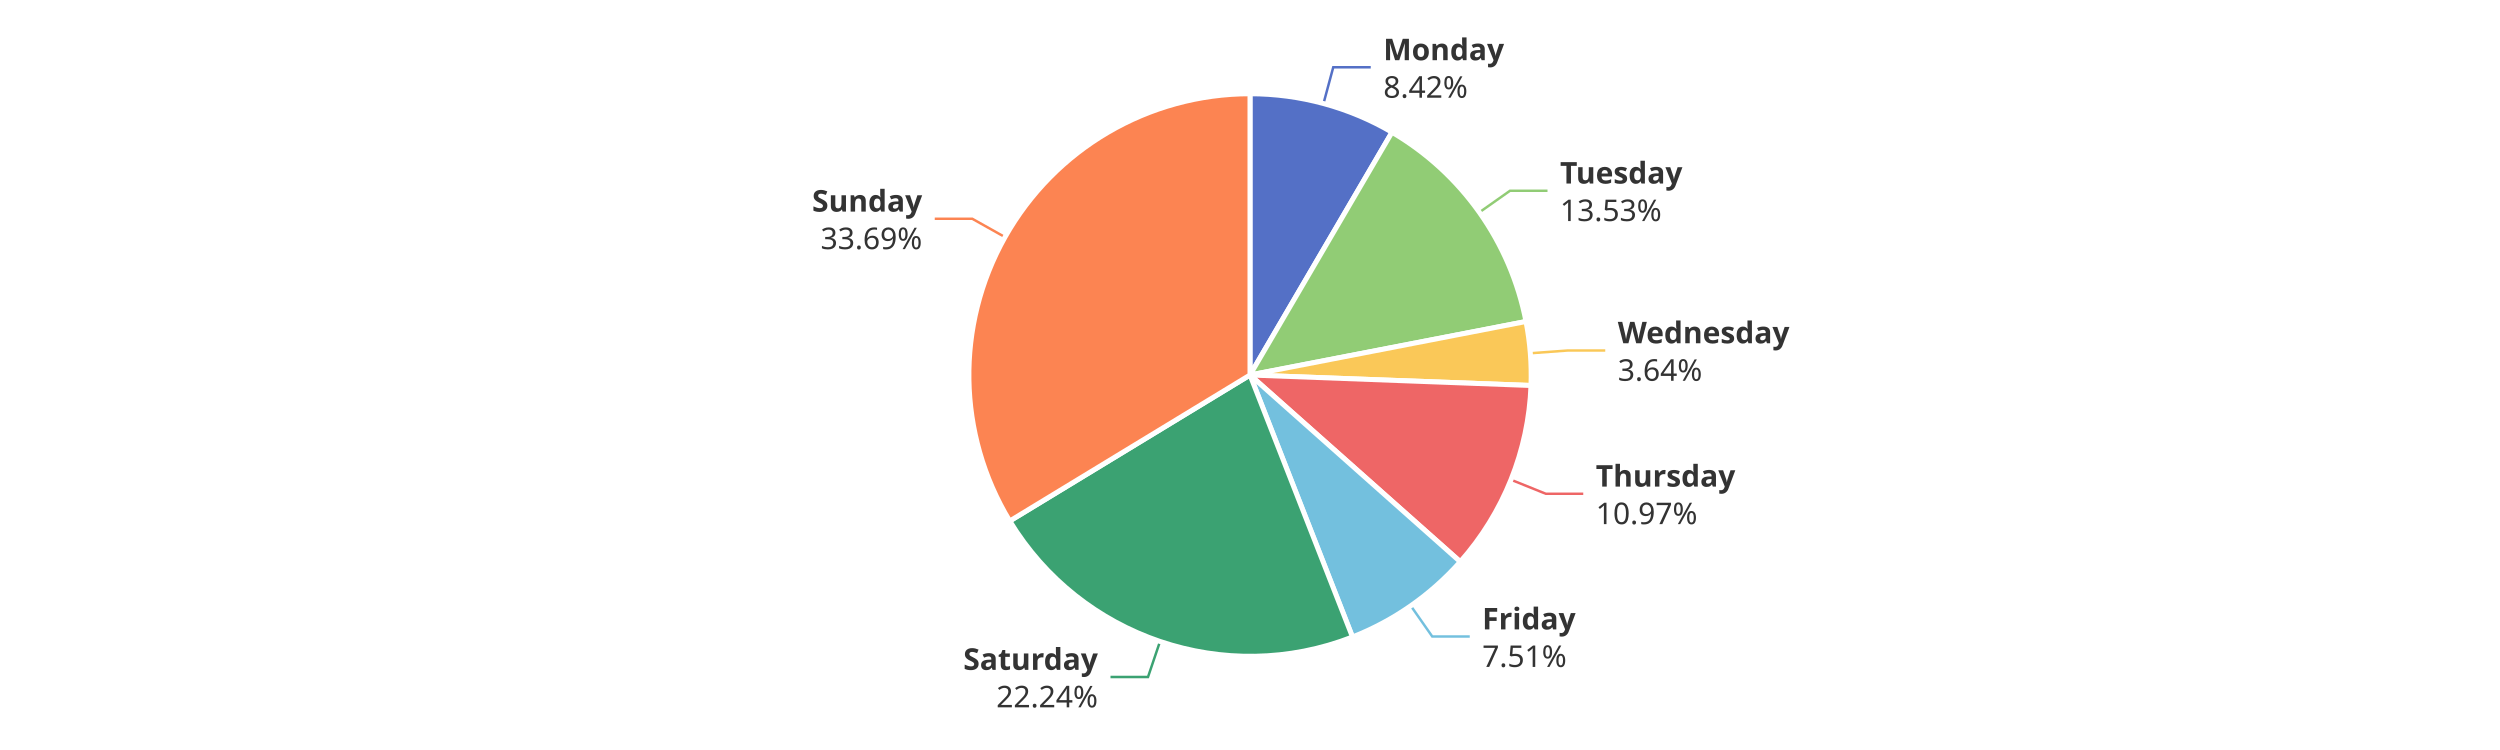
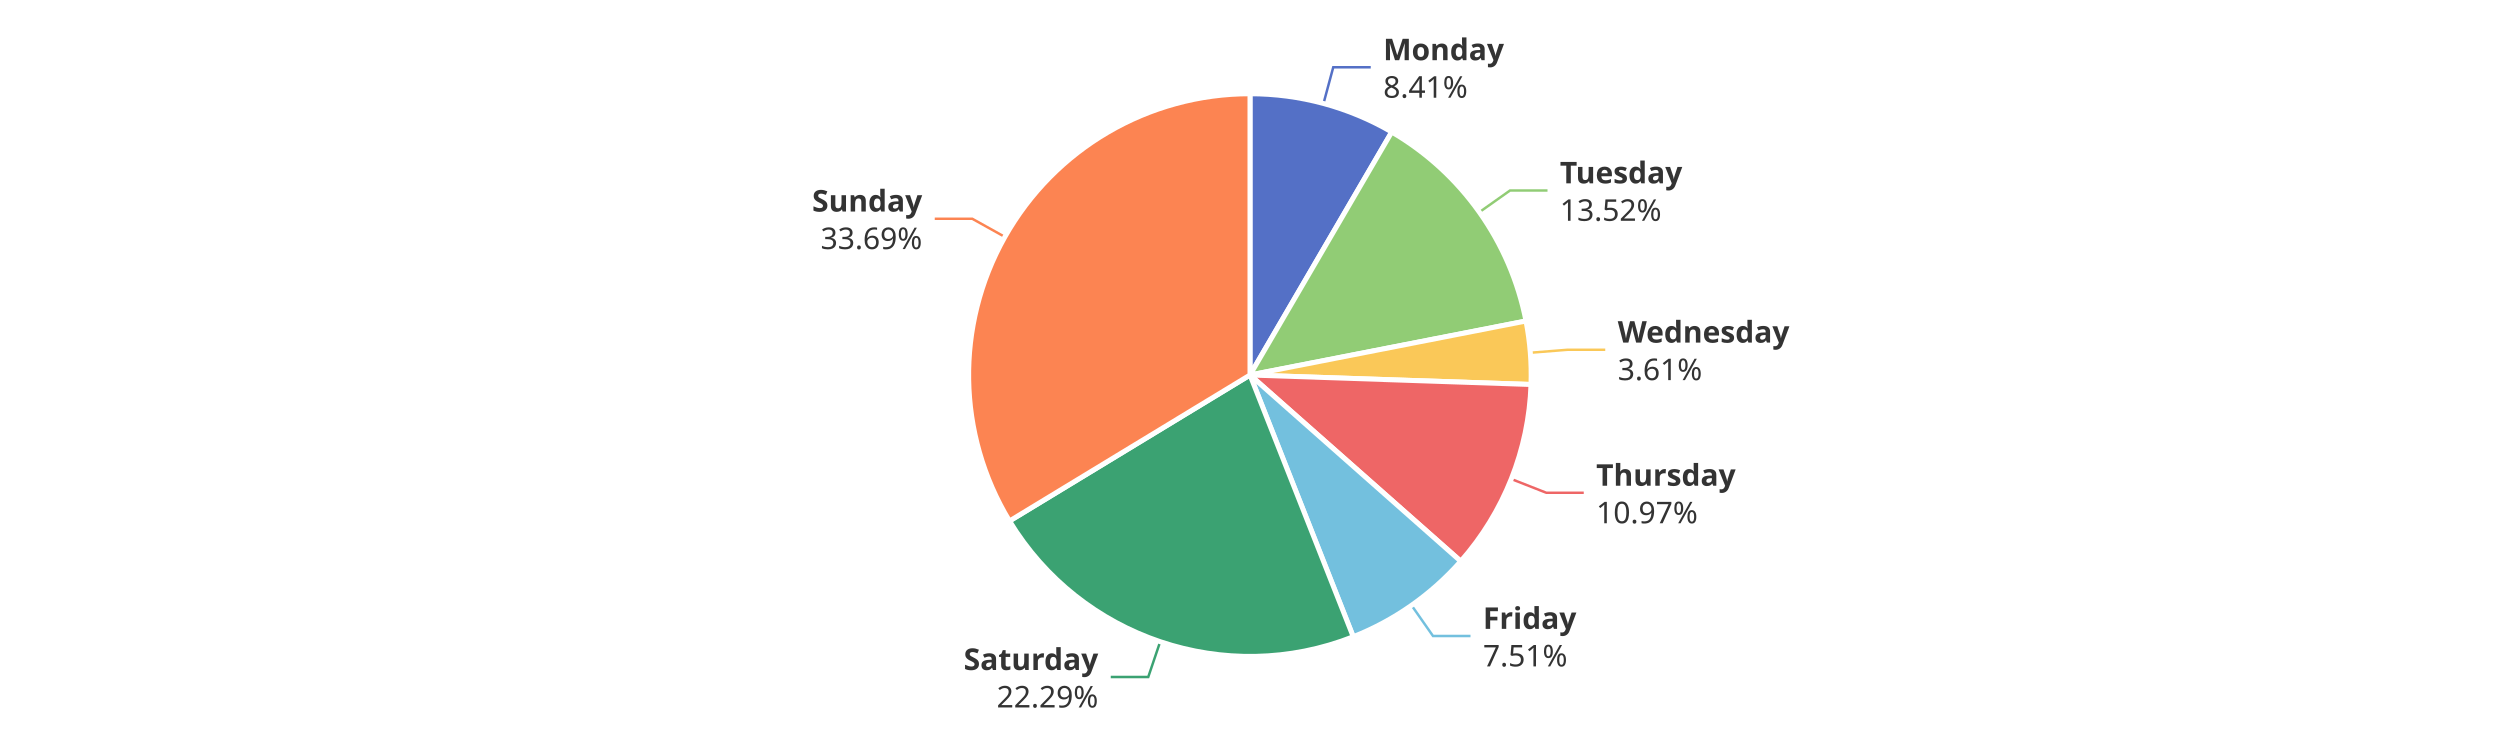
<svg xmlns="http://www.w3.org/2000/svg" width="1000" height="300" version="1.1" baseProfile="full" viewBox="0 0 1000 300">
  <rect width="1000" height="300" x="0" y="0" id="0" fill="#ffffff" />
  <polyline points="529.4 41.4 533.3 26.9 548.3 26.9" fill="none" stroke="#5470c6" />
-   <polyline points="591.8 84.9 604 76.3 619 76.3" fill="none" stroke="#91cc75" />
-   <polyline points="612.2 141.3 627.1 140.2 642.1 140.2" fill="none" stroke="#fac858" />
-   <polyline points="604.4 191.9 618.3 197.5 633.3 197.5" fill="none" stroke="#ee6666" />
-   <polyline points="564.3 242.3 572.9 254.6 587.9 254.6" fill="none" stroke="#73c0de" />
-   <polyline points="464 256.6 459.2 270.8 444.2 270.8" fill="none" stroke="#3ba272" />
-   <polyline points="401.9 94.8 388.9 87.5 373.9 87.5" fill="none" stroke="#fc8452" />
-   <path d="M500 37.5A112.5 112.5 0 0 1 556.8 52.9L500 150Z" fill="#5470c6" stroke="#fff" stroke-width="2" stroke-linejoin="round" />
-   <path d="M556.8 52.9A112.5 112.5 0 0 1 610.4 128.6L500 150Z" fill="#91cc75" stroke="#fff" stroke-width="2" stroke-linejoin="round" />
-   <path d="M610.4 128.6A112.5 112.5 0 0 1 612.4 154.2L500 150Z" fill="#fac858" stroke="#fff" stroke-width="2" stroke-linejoin="round" />
-   <path d="M612.4 154.2A112.5 112.5 0 0 1 584.1 224.7L500 150Z" fill="#ee6666" stroke="#fff" stroke-width="2" stroke-linejoin="round" />
-   <path d="M584.1 224.7A112.5 112.5 0 0 1 541 254.8L500 150Z" fill="#73c0de" stroke="#fff" stroke-width="2" stroke-linejoin="round" />
-   <path d="M541 254.8A112.5 112.5 0 0 1 403.9 208.4L500 150Z" fill="#3ba272" stroke="#fff" stroke-width="2" stroke-linejoin="round" />
-   <path d="M403.9 208.4A112.5 112.5 0 0 1 500 37.5L500 150Z" fill="#fc8452" stroke="#fff" stroke-width="2" stroke-linejoin="round" />
-   <path d="M0 -15l42.8 0l0 30l-42.8 0Z" transform="translate(553.3346 26.9348)" fill="none" />
-   <text dominant-baseline="central" text-anchor="start" style="font-size:12px;font-family:sans-serif;font-weight:bold;" y="-7.5" transform="translate(553.3346 26.9348)" fill="#333" stroke="rgb(255,255,255)" stroke-width="2" paint-order="stroke" stroke-miterlimit="2">Monday</text>
-   <text dominant-baseline="central" text-anchor="start" style="font-size:12px;font-family:sans-serif;" y="7.5" transform="translate(553.3346 26.9348)" fill="#333" stroke="rgb(255,255,255)" stroke-width="2" paint-order="stroke" stroke-miterlimit="2">8.42%</text>
-   <path d="M0 -15l46.2 0l0 30l-46.2 0Z" transform="translate(624.0138 76.2614)" fill="none" />
-   <text dominant-baseline="central" text-anchor="start" style="font-size:12px;font-family:sans-serif;font-weight:bold;" y="-7.5" transform="translate(624.0138 76.2614)" fill="#333" stroke="rgb(255,255,255)" stroke-width="2" paint-order="stroke" stroke-miterlimit="2">Tuesday</text>
-   <text dominant-baseline="central" text-anchor="start" style="font-size:12px;font-family:sans-serif;" y="7.5" transform="translate(624.0138 76.2614)" fill="#333" stroke="rgb(255,255,255)" stroke-width="2" paint-order="stroke" stroke-miterlimit="2">13.53%</text>
-   <path d="M0 -15l63.6 0l0 30l-63.6 0Z" transform="translate(647.1194 140.1562)" fill="none" />
-   <text dominant-baseline="central" text-anchor="start" style="font-size:12px;font-family:sans-serif;font-weight:bold;" y="-7.5" transform="translate(647.1194 140.1562)" fill="#333" stroke="rgb(255,255,255)" stroke-width="2" paint-order="stroke" stroke-miterlimit="2">Wednesday</text>
-   <text dominant-baseline="central" text-anchor="start" style="font-size:12px;font-family:sans-serif;" y="7.5" transform="translate(647.1194 140.1562)" fill="#333" stroke="rgb(255,255,255)" stroke-width="2" paint-order="stroke" stroke-miterlimit="2">3.64%</text>
-   <path d="M0 -15l50.2 0l0 30l-50.2 0Z" transform="translate(638.324 197.494)" fill="none" />
-   <text dominant-baseline="central" text-anchor="start" style="font-size:12px;font-family:sans-serif;font-weight:bold;" y="-7.5" transform="translate(638.324 197.494)" fill="#333" stroke="rgb(255,255,255)" stroke-width="2" paint-order="stroke" stroke-miterlimit="2">Thursday</text>
-   <text dominant-baseline="central" text-anchor="start" style="font-size:12px;font-family:sans-serif;" y="7.5" transform="translate(638.324 197.494)" fill="#333" stroke="rgb(255,255,255)" stroke-width="2" paint-order="stroke" stroke-miterlimit="2">10.97%</text>
-   <path d="M0 -15l34.2 0l0 30l-34.2 0Z" transform="translate(592.8865 254.6126)" fill="none" />
-   <text dominant-baseline="central" text-anchor="start" style="font-size:12px;font-family:sans-serif;font-weight:bold;" y="-7.5" transform="translate(592.8865 254.6126)" fill="#333" stroke="rgb(255,255,255)" stroke-width="2" paint-order="stroke" stroke-miterlimit="2">Friday</text>
-   <text dominant-baseline="central" text-anchor="start" style="font-size:12px;font-family:sans-serif;" y="7.5" transform="translate(592.8865 254.6126)" fill="#333" stroke="rgb(255,255,255)" stroke-width="2" paint-order="stroke" stroke-miterlimit="2">7.51%</text>
-   <path d="M-48.2 -15l48.2 0l0 30l-48.2 0Z" transform="translate(439.1556 270.7807)" fill="none" />
-   <text dominant-baseline="central" text-anchor="end" style="font-size:12px;font-family:sans-serif;font-weight:bold;" y="-7.5" transform="translate(439.1556 270.7807)" fill="#333" stroke="rgb(255,255,255)" stroke-width="2" paint-order="stroke" stroke-miterlimit="2">Saturday</text>
-   <text dominant-baseline="central" text-anchor="end" style="font-size:12px;font-family:sans-serif;" y="7.5" transform="translate(439.1556 270.7807)" fill="#333" stroke="rgb(255,255,255)" stroke-width="2" paint-order="stroke" stroke-miterlimit="2">22.24%</text>
-   <path d="M-40.9 -15l40.9 0l0 30l-40.9 0Z" transform="translate(368.8744 87.4912)" fill="none" />
-   <text dominant-baseline="central" text-anchor="end" style="font-size:12px;font-family:sans-serif;font-weight:bold;" y="-7.5" transform="translate(368.8744 87.4912)" fill="#333" stroke="rgb(255,255,255)" stroke-width="2" paint-order="stroke" stroke-miterlimit="2">Sunday</text>
-   <text dominant-baseline="central" text-anchor="end" style="font-size:12px;font-family:sans-serif;" y="7.5" transform="translate(368.8744 87.4912)" fill="#333" stroke="rgb(255,255,255)" stroke-width="2" paint-order="stroke" stroke-miterlimit="2">33.69%</text>
+   <polyline points="591.7 84.9 604 76.2 619 76.2" fill="none" stroke="#91cc75" />
+   <polyline points="612.1 141.1 627.1 139.9 642.1 139.9" fill="none" stroke="#fac858" />
+   <polyline points="604.5 191.6 618.5 197.1 633.5 197.1" fill="none" stroke="#ee6666" />
+   <polyline points="564.6 242.1 573.2 254.4 588.2 254.4" fill="none" stroke="#73c0de" />
+   <polyline points="464.1 256.6 459.3 270.8 444.3 270.8" fill="none" stroke="#3ba272" />
+   <polyline points="402 94.8 388.9 87.5 373.9 87.5" fill="none" stroke="#fc8452" />
+   <path d="M500 37.5A112.5 112.5 0 0 1 556.7 52.8L500 150Z" fill="#5470c6" stroke="#fff" stroke-width="2" stroke-linejoin="round" />
+   <path d="M556.7 52.8A112.5 112.5 0 0 1 610.4 128.4L500 150Z" fill="#91cc75" stroke="#fff" stroke-width="2" stroke-linejoin="round" />
+   <path d="M610.4 128.4A112.5 112.5 0 0 1 612.4 153.8L500 150Z" fill="#fac858" stroke="#fff" stroke-width="2" stroke-linejoin="round" />
+   <path d="M612.4 153.8A112.5 112.5 0 0 1 584.3 224.5L500 150Z" fill="#ee6666" stroke="#fff" stroke-width="2" stroke-linejoin="round" />
+   <path d="M584.3 224.5A112.5 112.5 0 0 1 541.3 254.7L500 150Z" fill="#73c0de" stroke="#fff" stroke-width="2" stroke-linejoin="round" />
+   <path d="M541.3 254.7A112.5 112.5 0 0 1 403.8 208.4L500 150Z" fill="#3ba272" stroke="#fff" stroke-width="2" stroke-linejoin="round" />
+   <path d="M403.8 208.4A112.5 112.5 0 0 1 500 37.5L500 150Z" fill="#fc8452" stroke="#fff" stroke-width="2" stroke-linejoin="round" />
+   <path d="M0 -15l42.8 0l0 30l-42.8 0Z" transform="translate(553.2992 26.9252)" fill="none" />
+   <text dominant-baseline="central" text-anchor="start" style="font-size:12px;font-family:sans-serif;font-weight:bold;" y="-7.5" transform="translate(553.2992 26.9252)" fill="#333" stroke="rgb(255,255,255)" stroke-width="2" paint-order="stroke" stroke-miterlimit="2">Monday</text>
+   <text dominant-baseline="central" text-anchor="start" style="font-size:12px;font-family:sans-serif;" y="7.5" transform="translate(553.2992 26.9252)" fill="#333" stroke="rgb(255,255,255)" stroke-width="2" paint-order="stroke" stroke-miterlimit="2">8.41%</text>
+   <path d="M0 -15l46.2 0l0 30l-46.2 0Z" transform="translate(623.9513 76.1733)" fill="none" />
+   <text dominant-baseline="central" text-anchor="start" style="font-size:12px;font-family:sans-serif;font-weight:bold;" y="-7.5" transform="translate(623.9513 76.1733)" fill="#333" stroke="rgb(255,255,255)" stroke-width="2" paint-order="stroke" stroke-miterlimit="2">Tuesday</text>
+   <text dominant-baseline="central" text-anchor="start" style="font-size:12px;font-family:sans-serif;" y="7.5" transform="translate(623.9513 76.1733)" fill="#333" stroke="rgb(255,255,255)" stroke-width="2" paint-order="stroke" stroke-miterlimit="2">13.52%</text>
+   <path d="M0 -15l63.6 0l0 30l-63.6 0Z" transform="translate(647.099 139.8956)" fill="none" />
+   <text dominant-baseline="central" text-anchor="start" style="font-size:12px;font-family:sans-serif;font-weight:bold;" y="-7.5" transform="translate(647.099 139.8956)" fill="#333" stroke="rgb(255,255,255)" stroke-width="2" paint-order="stroke" stroke-miterlimit="2">Wednesday</text>
+   <text dominant-baseline="central" text-anchor="start" style="font-size:12px;font-family:sans-serif;" y="7.5" transform="translate(647.099 139.8956)" fill="#333" stroke="rgb(255,255,255)" stroke-width="2" paint-order="stroke" stroke-miterlimit="2">3.61%</text>
+   <path d="M0 -15l50.2 0l0 30l-50.2 0Z" transform="translate(638.4634 197.1451)" fill="none" />
+   <text dominant-baseline="central" text-anchor="start" style="font-size:12px;font-family:sans-serif;font-weight:bold;" y="-7.5" transform="translate(638.4634 197.1451)" fill="#333" stroke="rgb(255,255,255)" stroke-width="2" paint-order="stroke" stroke-miterlimit="2">Thursday</text>
+   <text dominant-baseline="central" text-anchor="start" style="font-size:12px;font-family:sans-serif;" y="7.5" transform="translate(638.4634 197.1451)" fill="#333" stroke="rgb(255,255,255)" stroke-width="2" paint-order="stroke" stroke-miterlimit="2">10.97%</text>
+   <path d="M0 -15l34.2 0l0 30l-34.2 0Z" transform="translate(593.1884 254.4017)" fill="none" />
+   <text dominant-baseline="central" text-anchor="start" style="font-size:12px;font-family:sans-serif;font-weight:bold;" y="-7.5" transform="translate(593.1884 254.4017)" fill="#333" stroke="rgb(255,255,255)" stroke-width="2" paint-order="stroke" stroke-miterlimit="2">Friday</text>
+   <text dominant-baseline="central" text-anchor="start" style="font-size:12px;font-family:sans-serif;" y="7.5" transform="translate(593.1884 254.4017)" fill="#333" stroke="rgb(255,255,255)" stroke-width="2" paint-order="stroke" stroke-miterlimit="2">7.51%</text>
+   <path d="M-48.2 -15l48.2 0l0 30l-48.2 0Z" transform="translate(439.3035 270.8306)" fill="none" />
+   <text dominant-baseline="central" text-anchor="end" style="font-size:12px;font-family:sans-serif;font-weight:bold;" y="-7.5" transform="translate(439.3035 270.8306)" fill="#333" stroke="rgb(255,255,255)" stroke-width="2" paint-order="stroke" stroke-miterlimit="2">Saturday</text>
+   <text dominant-baseline="central" text-anchor="end" style="font-size:12px;font-family:sans-serif;" y="7.5" transform="translate(439.3035 270.8306)" fill="#333" stroke="rgb(255,255,255)" stroke-width="2" paint-order="stroke" stroke-miterlimit="2">22.29%</text>
+   <path d="M-40.9 -15l40.9 0l0 30l-40.9 0Z" transform="translate(368.8874 87.4681)" fill="none" />
+   <text dominant-baseline="central" text-anchor="end" style="font-size:12px;font-family:sans-serif;font-weight:bold;" y="-7.5" transform="translate(368.8874 87.4681)" fill="#333" stroke="rgb(255,255,255)" stroke-width="2" paint-order="stroke" stroke-miterlimit="2">Sunday</text>
+   <text dominant-baseline="central" text-anchor="end" style="font-size:12px;font-family:sans-serif;" y="7.5" transform="translate(368.8874 87.4681)" fill="#333" stroke="rgb(255,255,255)" stroke-width="2" paint-order="stroke" stroke-miterlimit="2">33.69%</text>
</svg>
